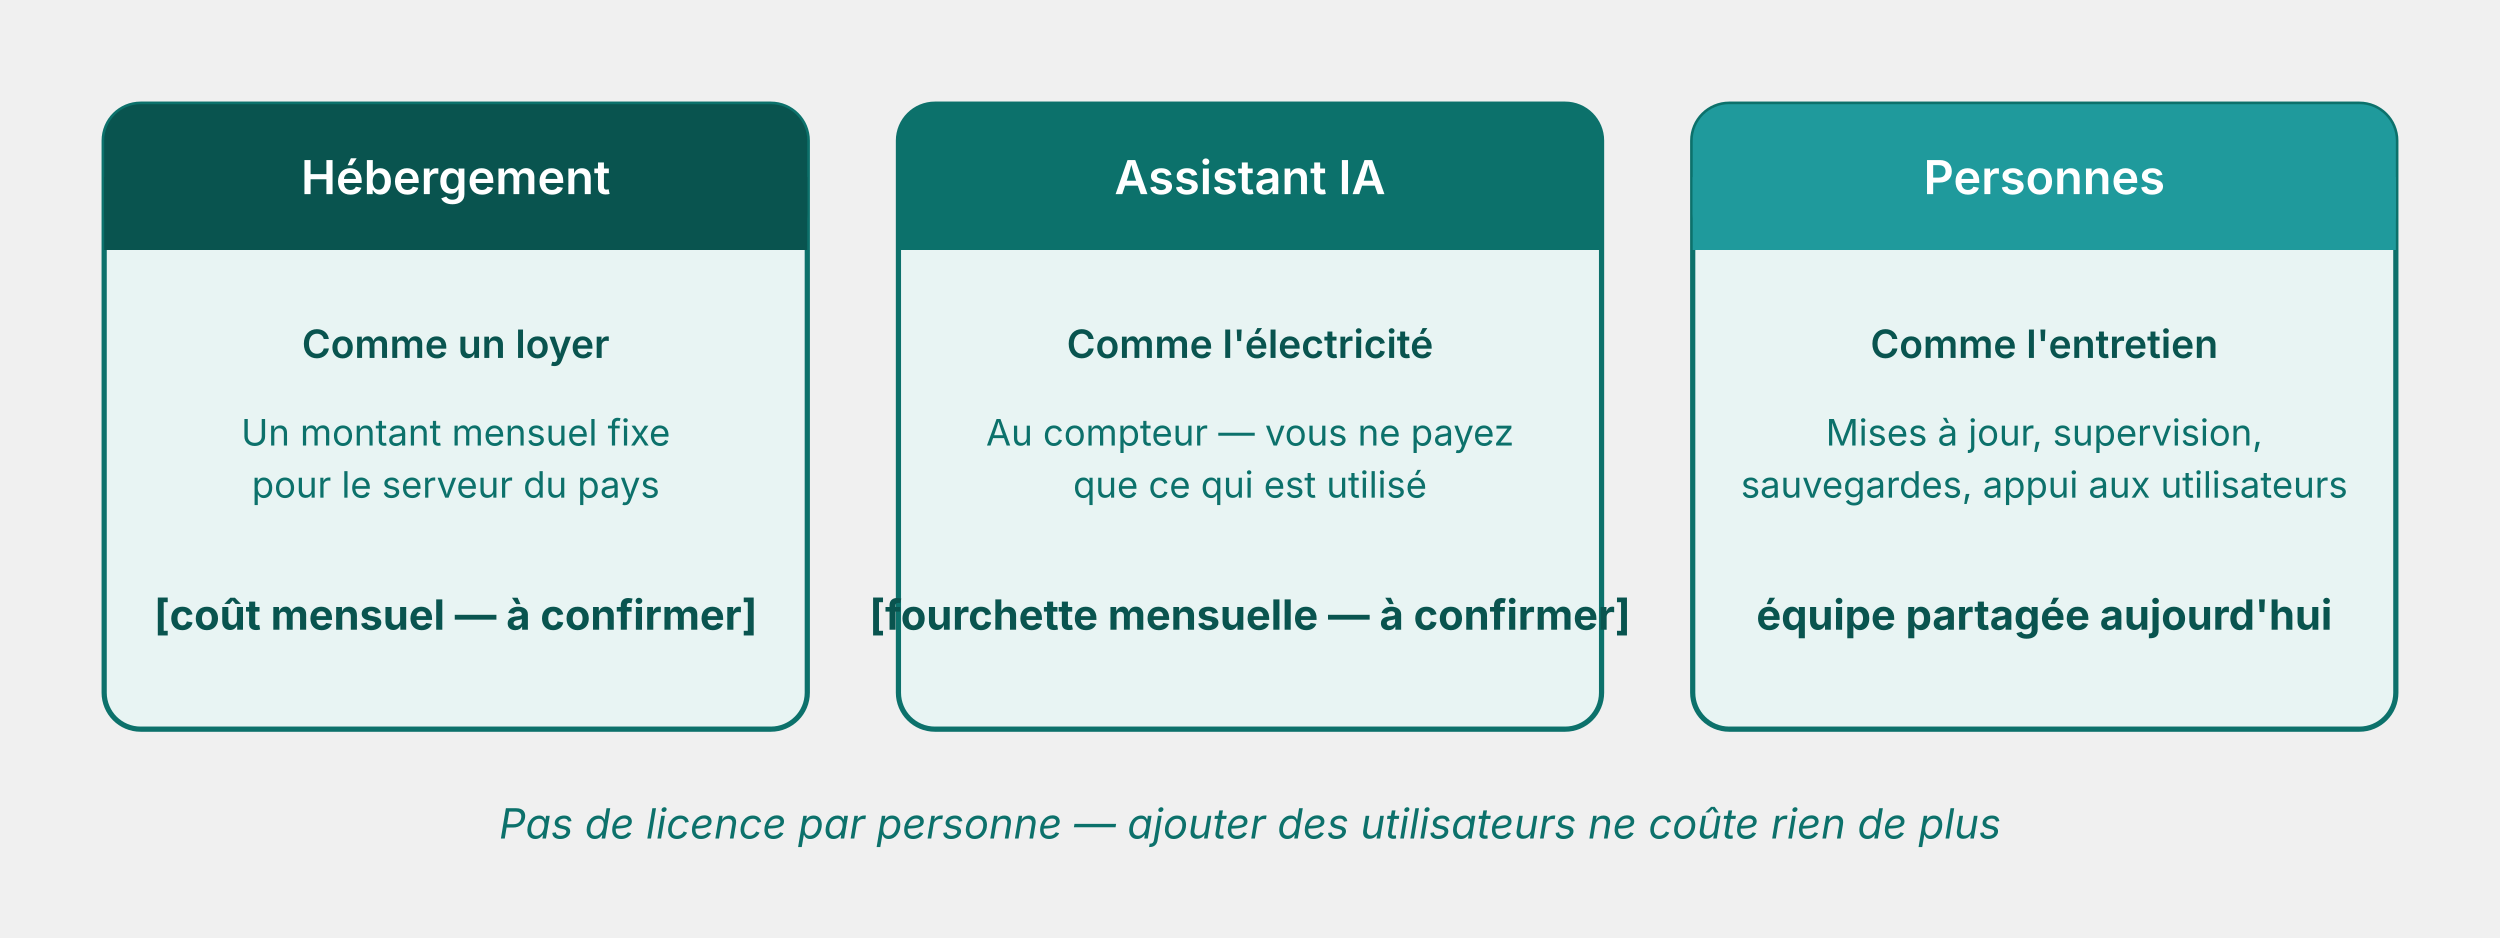
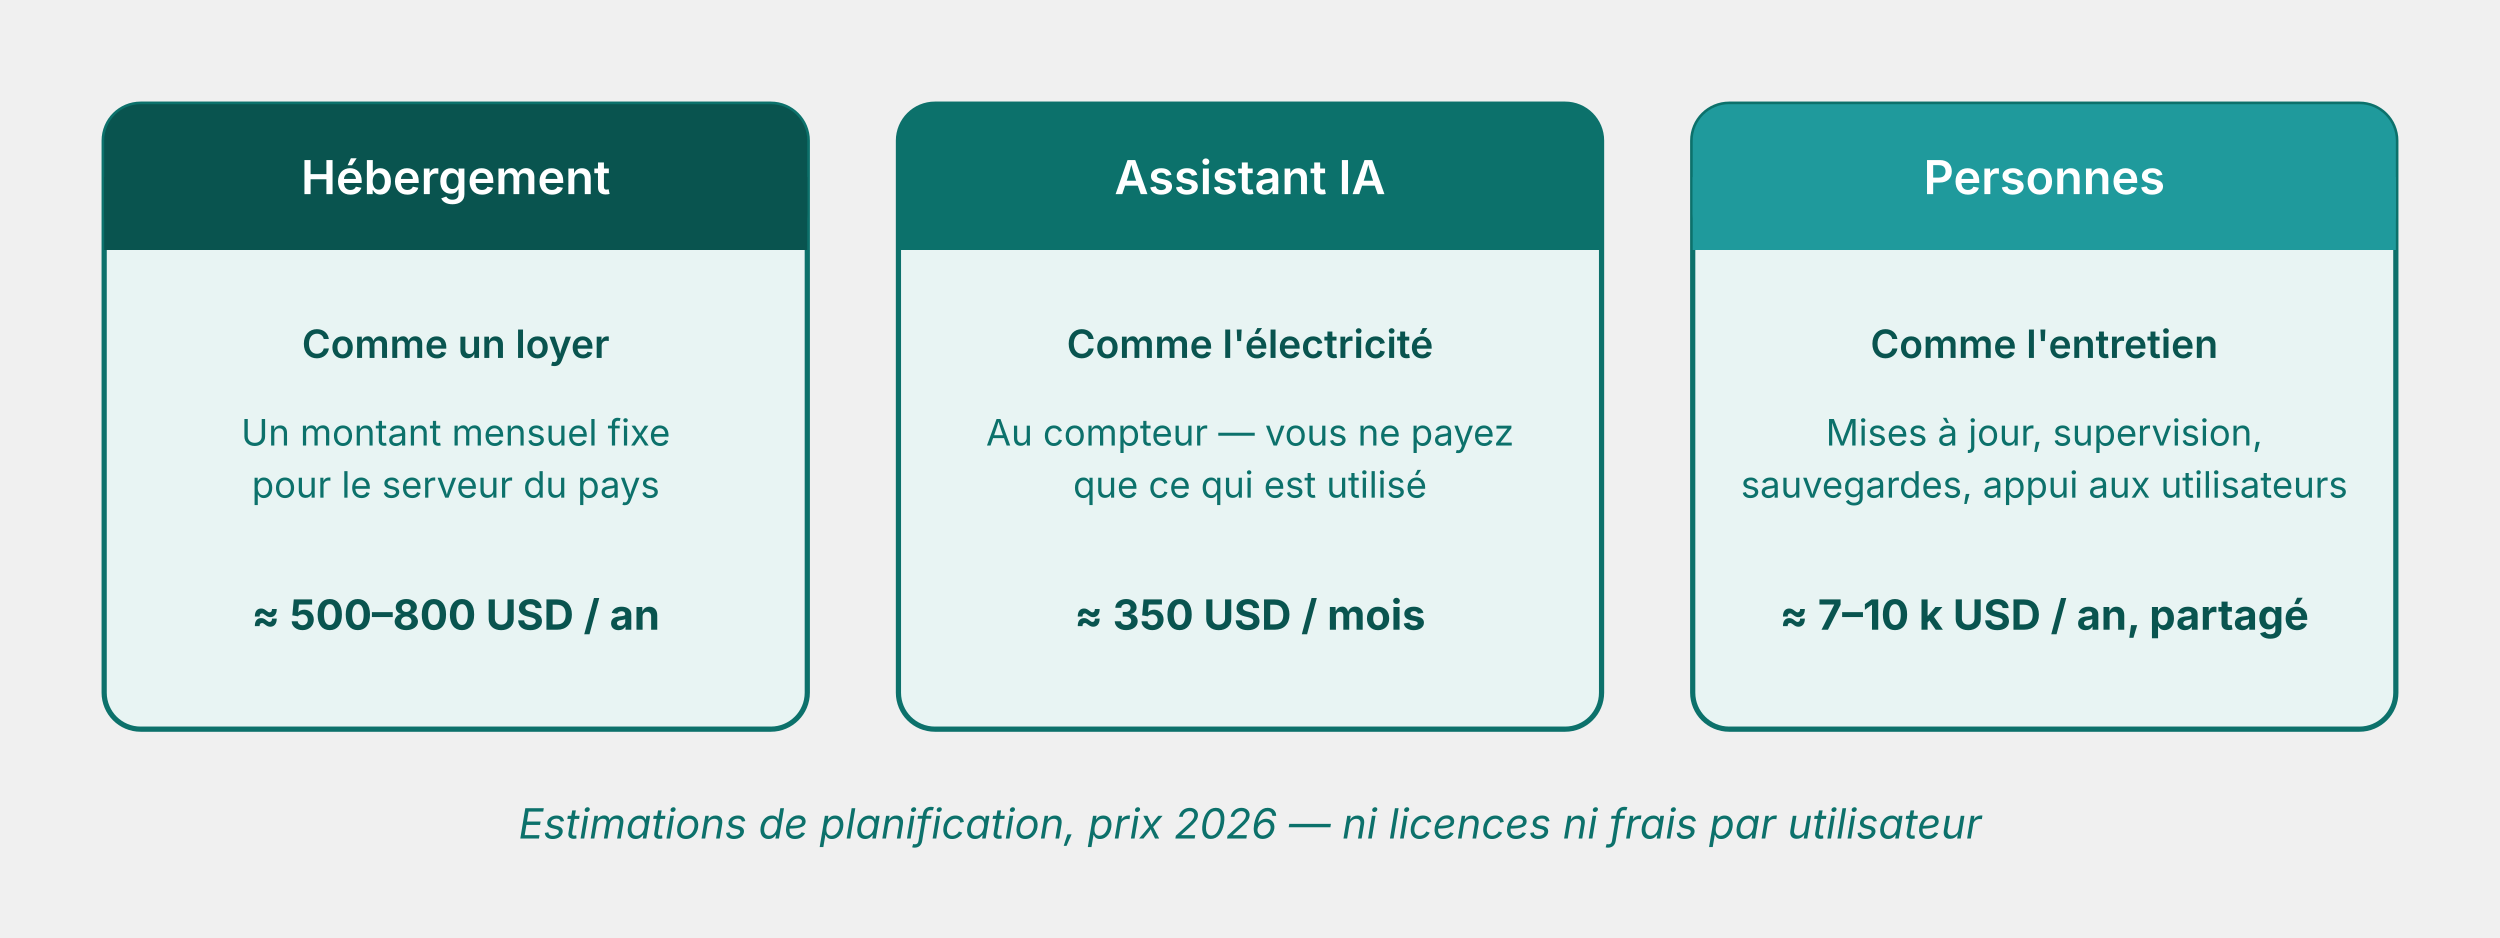
<svg xmlns="http://www.w3.org/2000/svg" viewBox="0 0 960 360" font-family="Inter, sans-serif">
  <g transform="translate(40,40)">
    <rect x="0" y="0" width="270" height="240" rx="14" fill="#E8F4F3" stroke="#0C716B" stroke-width="2" />
    <rect x="0" y="0" width="270" height="56" rx="14" fill="#09544F" />
    <rect x="0" y="28" width="270" height="28" fill="#09544F" />
    <text x="135" y="28" text-anchor="middle" dominant-baseline="central" fill="#FFFFFF" font-size="18" font-weight="600">Hébergement</text>
    <text x="135" y="92" text-anchor="middle" dominant-baseline="central" fill="#09544F" font-size="15" font-weight="600">Comme un loyer</text>
    <text x="135" y="126" text-anchor="middle" dominant-baseline="central" fill="#0C716B" font-size="14">Un montant mensuel fixe</text>
    <text x="135" y="146" text-anchor="middle" dominant-baseline="central" fill="#0C716B" font-size="14">pour le serveur du pays</text>
-     <text x="135" y="196" text-anchor="middle" dominant-baseline="central" fill="#09544F" font-size="16" font-weight="700">[coût mensuel — à confirmer]</text>
+     <text x="135" y="196" text-anchor="middle" dominant-baseline="central" fill="#09544F" font-size="16" font-weight="700">≈ 500–800 USD / an</text>
  </g>
  <g transform="translate(345,40)">
    <rect x="0" y="0" width="270" height="240" rx="14" fill="#E8F4F3" stroke="#0C716B" stroke-width="2" />
    <rect x="0" y="0" width="270" height="56" rx="14" fill="#0C716B" />
    <rect x="0" y="28" width="270" height="28" fill="#0C716B" />
    <text x="135" y="28" text-anchor="middle" dominant-baseline="central" fill="#FFFFFF" font-size="18" font-weight="600">Assistant IA</text>
    <text x="135" y="92" text-anchor="middle" dominant-baseline="central" fill="#09544F" font-size="15" font-weight="600">Comme l'électricité</text>
    <text x="135" y="126" text-anchor="middle" dominant-baseline="central" fill="#0C716B" font-size="14">Au compteur — vous ne payez</text>
    <text x="135" y="146" text-anchor="middle" dominant-baseline="central" fill="#0C716B" font-size="14">que ce qui est utilisé</text>
-     <text x="135" y="196" text-anchor="middle" dominant-baseline="central" fill="#09544F" font-size="16" font-weight="700">[fourchette mensuelle — à confirmer]</text>
+     <text x="135" y="196" text-anchor="middle" dominant-baseline="central" fill="#09544F" font-size="16" font-weight="700">≈ 350 USD / mois</text>
  </g>
  <g transform="translate(650,40)">
    <rect x="0" y="0" width="270" height="240" rx="14" fill="#E8F4F3" stroke="#0C716B" stroke-width="2" />
    <rect x="0" y="0" width="270" height="56" rx="14" fill="#1F9A9C" />
    <rect x="0" y="28" width="270" height="28" fill="#1F9A9C" />
    <text x="135" y="28" text-anchor="middle" dominant-baseline="central" fill="#FFFFFF" font-size="18" font-weight="600">Personnes</text>
    <text x="135" y="92" text-anchor="middle" dominant-baseline="central" fill="#09544F" font-size="15" font-weight="600">Comme l'entretien</text>
    <text x="135" y="126" text-anchor="middle" dominant-baseline="central" fill="#0C716B" font-size="14">Mises à jour, supervision,</text>
    <text x="135" y="146" text-anchor="middle" dominant-baseline="central" fill="#0C716B" font-size="14">sauvegardes, appui aux utilisateurs</text>
-     <text x="135" y="196" text-anchor="middle" dominant-baseline="central" fill="#09544F" font-size="16" font-weight="700">équipe partagée aujourd'hui</text>
+     <text x="135" y="196" text-anchor="middle" dominant-baseline="central" fill="#09544F" font-size="16" font-weight="700">≈ 7–10 k USD / an, partagé</text>
  </g>
-   <text x="480" y="322" text-anchor="middle" fill="#0C716B" font-size="16" font-style="italic">Pas de licence par personne — ajouter des utilisateurs ne coûte rien de plus</text>
+   <text x="480" y="322" text-anchor="middle" fill="#0C716B" font-size="16" font-style="italic">Estimations de planification, prix 2026 — ni licences ni frais par utilisateur</text>
</svg>
